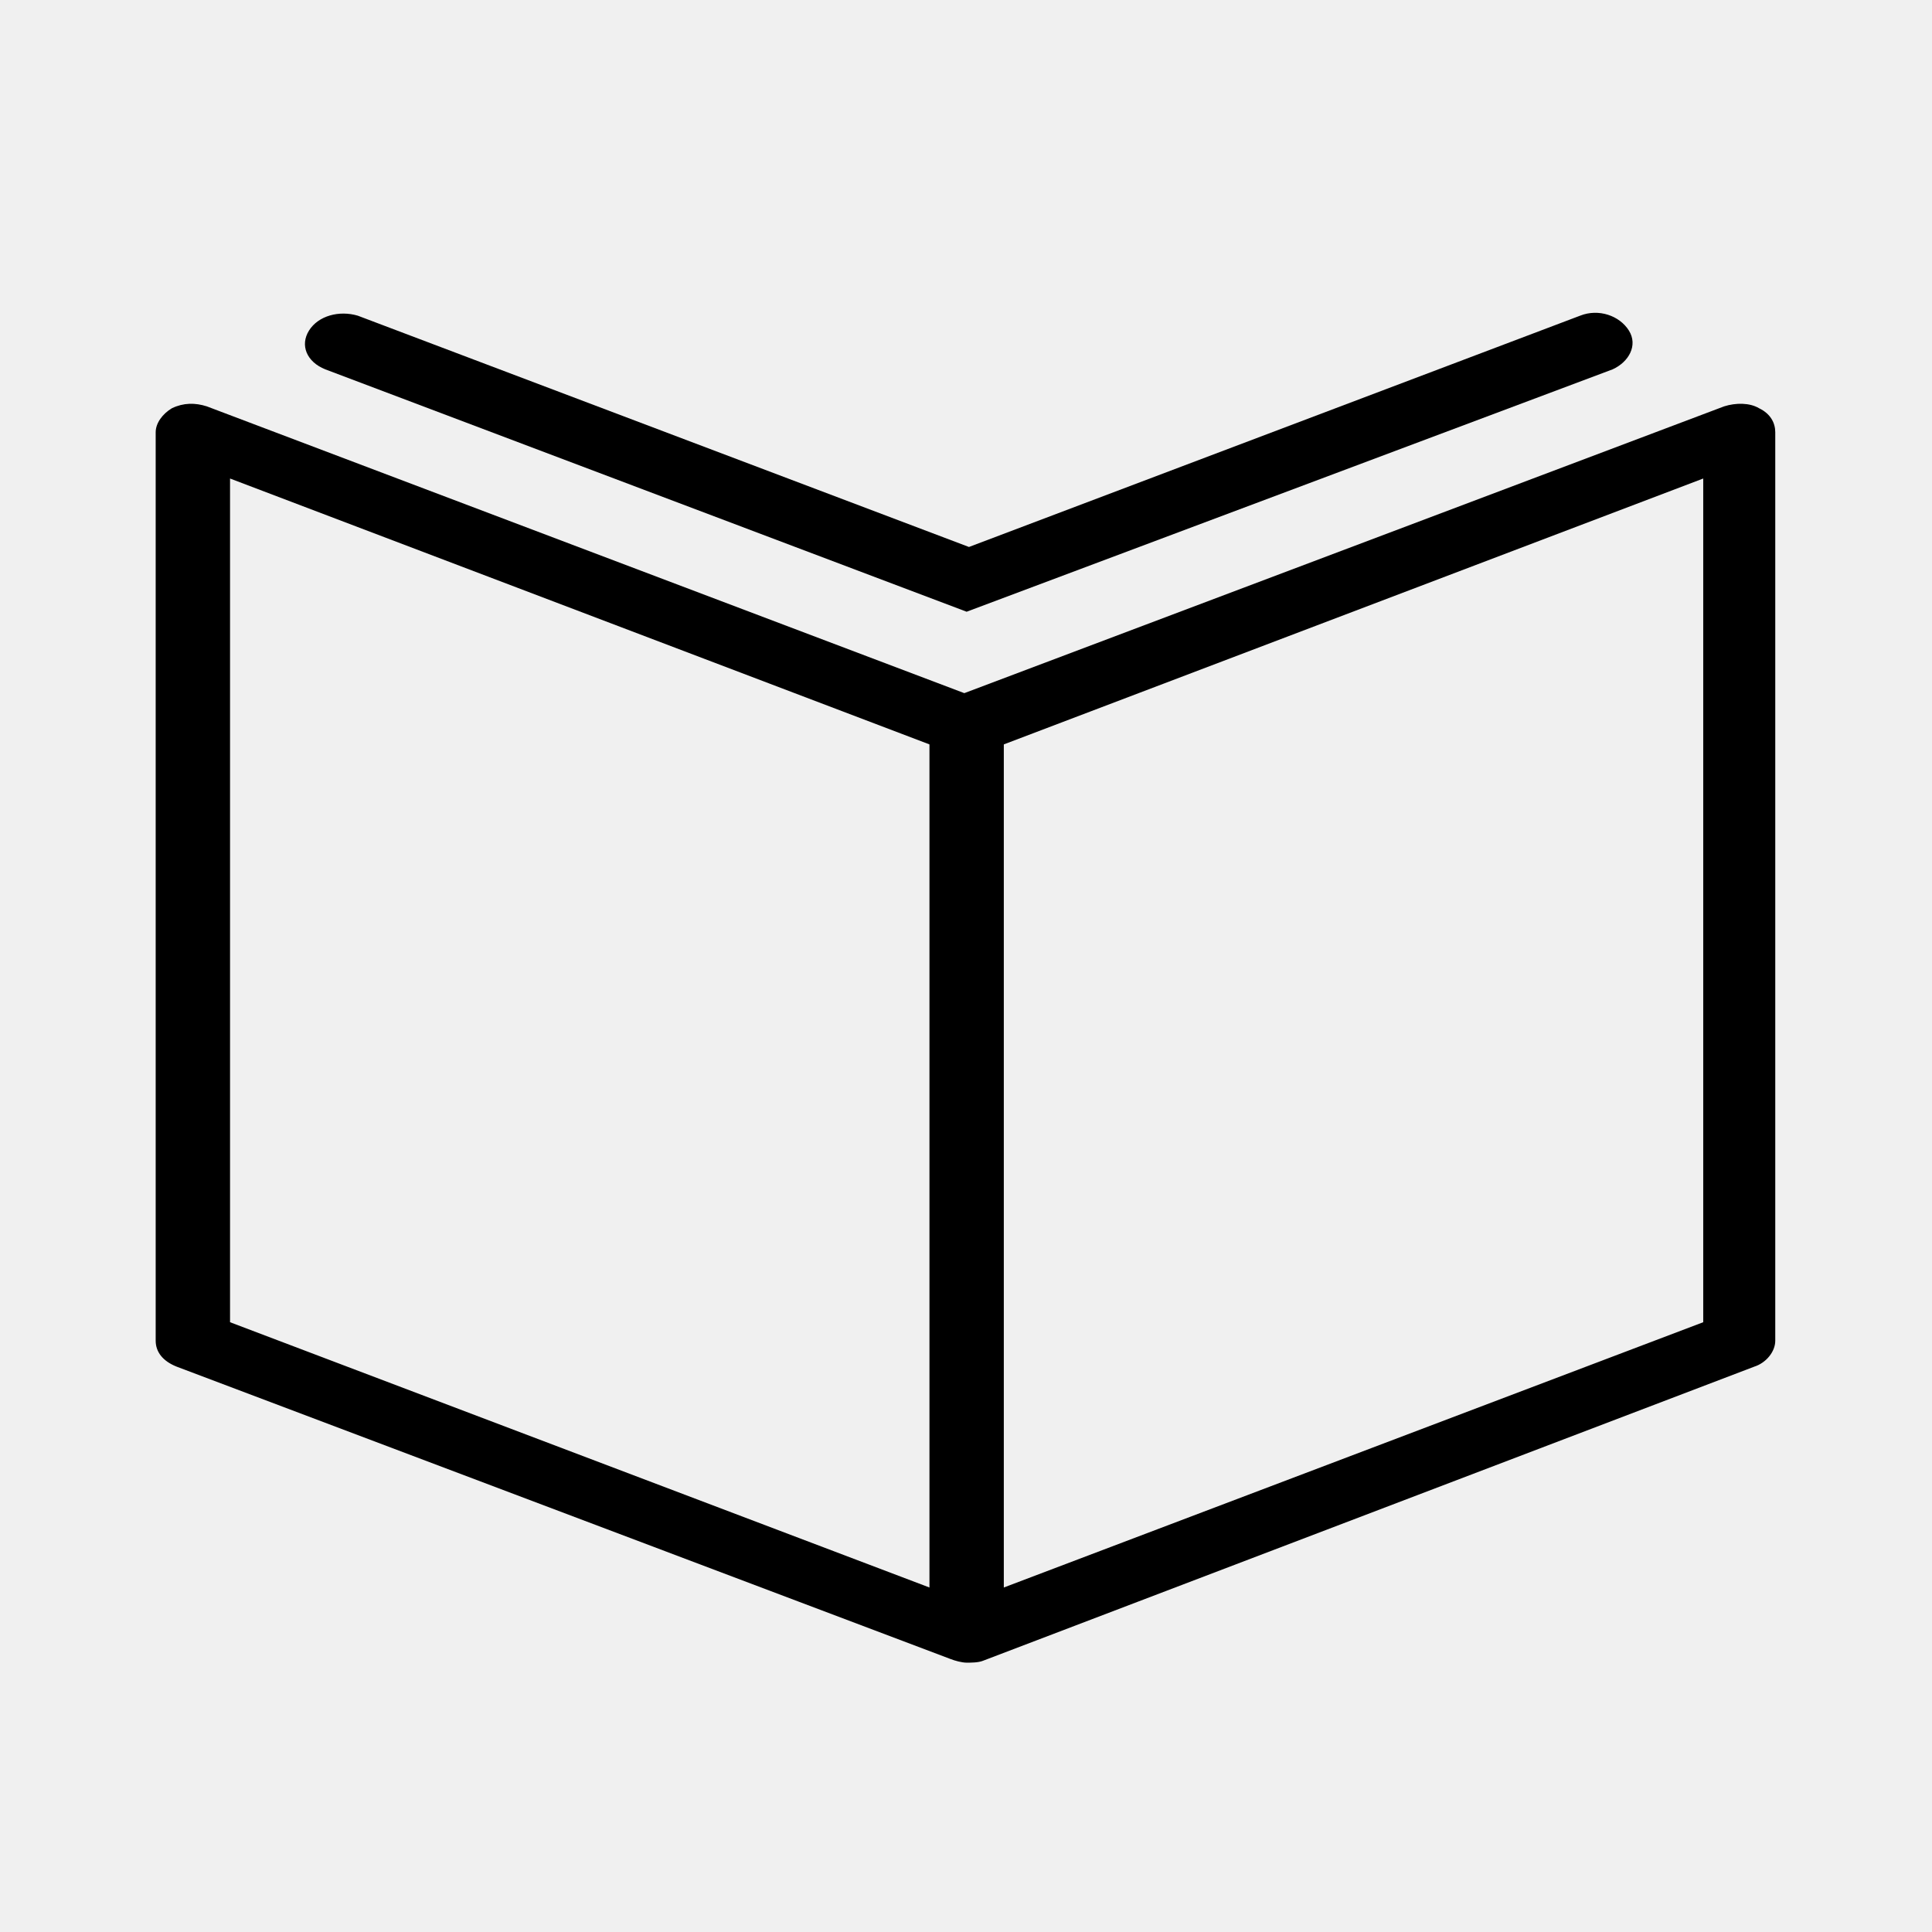
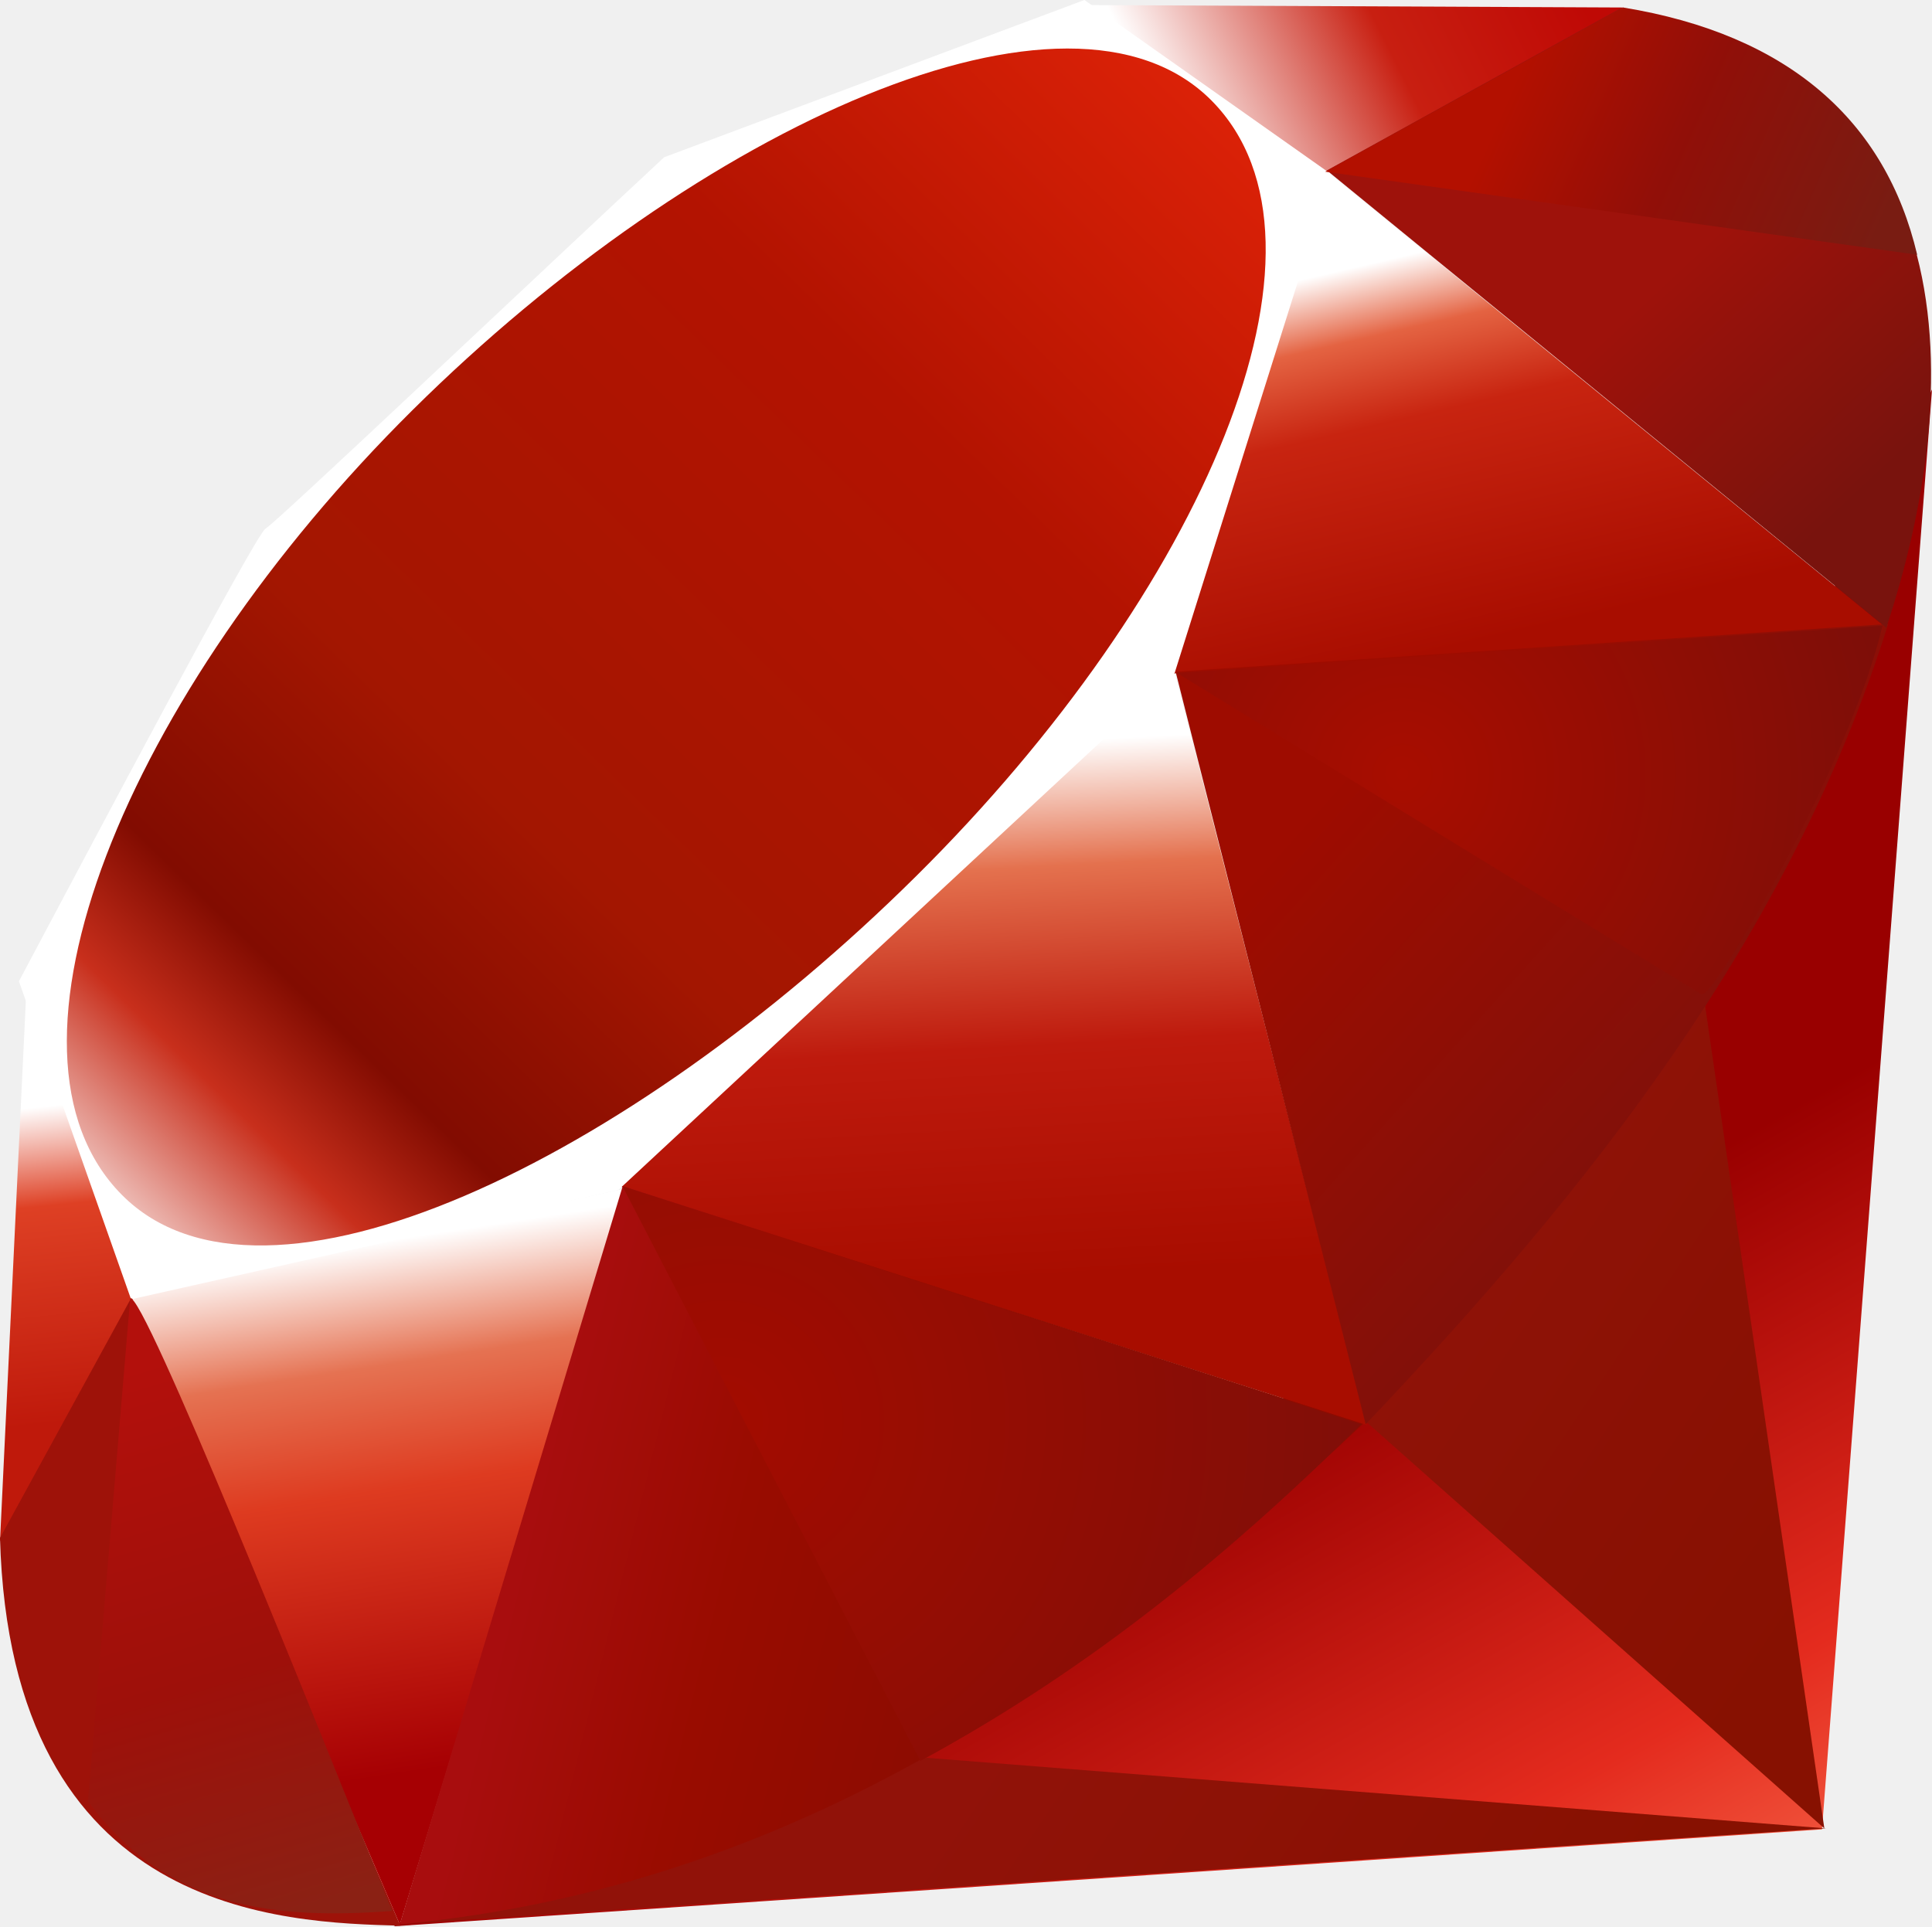
- <svg xmlns="http://www.w3.org/2000/svg" version="1.1" id="Layer_1" x="0px" y="0px" viewBox="0 0 566.9 566.9" style="enable-background:new 0 0 566.9 566.9;" xml:space="preserve">
-   <g id="layer1" transform="translate(-207.0472,-386.1811)">
-     <g id="g6001">
-       <g id="Expanded" transform="matrix(6.818182,0,0,5.429031,215.2291,390.3216)">
-         <g id="g4374">
-           <g id="g4376">
-             <path id="path4378" d="M40.4,89.1c-0.2,0-0.5-0.1-0.7-0.2L6.4,73.1c-0.6-0.3-0.9-0.8-0.9-1.4V22.6c0-0.5,0.3-1,0.7-1.3       c0.5-0.3,1-0.3,1.5-0.1l32.6,15.5L73,21.2c0.5-0.2,1.1-0.2,1.5,0.1c0.5,0.3,0.7,0.8,0.7,1.3v49.1c0,0.6-0.4,1.2-0.9,1.4       L41.1,89C40.9,89.1,40.6,89.1,40.4,89.1z M8.7,70.7l31.7,15.1l31.7-15.1V25.1l-31,14.8c-0.4,0.2-0.9,0.2-1.4,0l-31-14.8V70.7z" />
-           </g>
-           <g id="g4380">
-             <path id="path4382" d="M40.4,32.3L12.8,19.2c-0.8-0.4-1.1-1.3-0.7-2.1c0.4-0.8,1.3-1.1,2.1-0.8l26.3,12.5l26.3-12.5       c0.8-0.4,1.7,0,2.1,0.8c0.4,0.8,0,1.7-0.7,2.1L40.4,32.3z" />
-           </g>
-           <g id="g4384">
-             <rect id="rect4386" x="38.8" y="38.4" width="3.2" height="49.1" />
-           </g>
-         </g>
-       </g>
-     </g>
-   </g>
+ <svg xmlns="http://www.w3.org/2000/svg" xmlns:xlink="http://www.w3.org/1999/xlink" version="1.1" id="Layer_1" width="198.13" height="197.58" viewBox="0 0 198.13 197.58" overflow="visible" enable-background="new 0 0 198.13 197.58" xml:space="preserve">
+   <defs id="defs3489">
+     <linearGradient id="XMLID_17_-9" gradientUnits="userSpaceOnUse" x1="174.074" y1="215.549" x2="132.276" y2="141.753">
+       <stop offset="0" style="stop-color:#FB7655" id="stop3272-4" />
+       <stop offset="0" style="stop-color:#FB7655" id="stop3274-5" />
+       <stop offset="0.41" style="stop-color:#E42B1E" id="stop3276-1" />
+       <stop offset="0.99" style="stop-color:#990000" id="stop3278-0" />
+       <stop offset="1" style="stop-color:#990000" id="stop3280-3" />
+     </linearGradient>
+     <linearGradient id="XMLID_18_-7" gradientUnits="userSpaceOnUse" x1="194.895" y1="153.558" x2="141.028" y2="117.409">
+       <stop offset="0" style="stop-color:#871101" id="stop3285-8" />
+       <stop offset="0" style="stop-color:#871101" id="stop3287-8" />
+       <stop offset="0.99" style="stop-color:#911209" id="stop3289-6" />
+       <stop offset="1" style="stop-color:#911209" id="stop3291-0" />
+     </linearGradient>
+     <linearGradient id="XMLID_19_-4" gradientUnits="userSpaceOnUse" x1="151.795" y1="217.785" x2="97.93" y2="181.638">
+       <stop offset="0" style="stop-color:#871101" id="stop3296-6" />
+       <stop offset="0" style="stop-color:#871101" id="stop3298-7" />
+       <stop offset="0.99" style="stop-color:#911209" id="stop3300-6" />
+       <stop offset="1" style="stop-color:#911209" id="stop3302-0" />
+     </linearGradient>
+     <linearGradient id="XMLID_20_-9" gradientUnits="userSpaceOnUse" x1="38.696" y1="127.391" x2="47.047" y2="181.661">
+       <stop offset="0" style="stop-color:#FFFFFF" id="stop3307-7" />
+       <stop offset="0" style="stop-color:#FFFFFF" id="stop3309-5" />
+       <stop offset="0.23" style="stop-color:#E57252" id="stop3311-9" />
+       <stop offset="0.46" style="stop-color:#DE3B20" id="stop3313-7" />
+       <stop offset="0.99" style="stop-color:#A60003" id="stop3315-8" />
+       <stop offset="1" style="stop-color:#A60003" id="stop3317-5" />
+     </linearGradient>
+     <linearGradient id="XMLID_21_-3" gradientUnits="userSpaceOnUse" x1="96.133" y1="76.715" x2="99.21" y2="132.102">
+       <stop offset="0" style="stop-color:#FFFFFF" id="stop3322-3" />
+       <stop offset="0" style="stop-color:#FFFFFF" id="stop3324-8" />
+       <stop offset="0.23" style="stop-color:#E4714E" id="stop3326-3" />
+       <stop offset="0.56" style="stop-color:#BE1A0D" id="stop3328-7" />
+       <stop offset="0.99" style="stop-color:#A80D00" id="stop3330-9" />
+       <stop offset="1" style="stop-color:#A80D00" id="stop3332-3" />
+     </linearGradient>
+     <linearGradient id="XMLID_22_-7" gradientUnits="userSpaceOnUse" x1="147.103" y1="25.521" x2="156.314" y2="65.216">
+       <stop offset="0" style="stop-color:#FFFFFF" id="stop3337-8" />
+       <stop offset="0" style="stop-color:#FFFFFF" id="stop3339-7" />
+       <stop offset="0.18" style="stop-color:#E46342" id="stop3341-4" />
+       <stop offset="0.4" style="stop-color:#C82410" id="stop3343-1" />
+       <stop offset="0.99" style="stop-color:#A80D00" id="stop3345-9" />
+       <stop offset="1" style="stop-color:#A80D00" id="stop3347-0" />
+     </linearGradient>
+     <linearGradient id="XMLID_23_-9" gradientUnits="userSpaceOnUse" x1="118.976" y1="11.541" x2="158.669" y2="-8.305">
+       <stop offset="0" style="stop-color:#FFFFFF" id="stop3352-8" />
+       <stop offset="0" style="stop-color:#FFFFFF" id="stop3354-8" />
+       <stop offset="0.54" style="stop-color:#C81F11" id="stop3356-5" />
+       <stop offset="0.99" style="stop-color:#BF0905" id="stop3358-8" />
+       <stop offset="1" style="stop-color:#BF0905" id="stop3360-4" />
+     </linearGradient>
+     <linearGradient id="XMLID_24_-3" gradientUnits="userSpaceOnUse" x1="3.903" y1="113.555" x2="7.17" y2="146.263">
+       <stop offset="0" style="stop-color:#FFFFFF" id="stop3365-7" />
+       <stop offset="0" style="stop-color:#FFFFFF" id="stop3367-1" />
+       <stop offset="0.31" style="stop-color:#DE4024" id="stop3369-3" />
+       <stop offset="0.99" style="stop-color:#BF190B" id="stop3371-8" />
+       <stop offset="1" style="stop-color:#BF190B" id="stop3373-0" />
+     </linearGradient>
+     <linearGradient id="XMLID_25_-9" gradientUnits="userSpaceOnUse" x1="-18.556" y1="155.105" x2="135.015" y2="-2.809">
+       <stop offset="0" style="stop-color:#BD0012" id="stop3380-7" />
+       <stop offset="0" style="stop-color:#BD0012" id="stop3382-9" />
+       <stop offset="0.07" style="stop-color:#FFFFFF" id="stop3384-9" />
+       <stop offset="0.17" style="stop-color:#FFFFFF" id="stop3386-3" />
+       <stop offset="0.27" style="stop-color:#C82F1C" id="stop3388-2" />
+       <stop offset="0.33" style="stop-color:#820C01" id="stop3390-4" />
+       <stop offset="0.46" style="stop-color:#A31601" id="stop3392-3" />
+       <stop offset="0.72" style="stop-color:#B31301" id="stop3394-7" />
+       <stop offset="0.99" style="stop-color:#E82609" id="stop3396-1" />
+       <stop offset="1" style="stop-color:#E82609" id="stop3398-2" />
+     </linearGradient>
+     <linearGradient id="XMLID_26_-2" gradientUnits="userSpaceOnUse" x1="99.075" y1="171.033" x2="52.818" y2="159.617">
+       <stop offset="0" style="stop-color:#8C0C01" id="stop3403-0" />
+       <stop offset="0" style="stop-color:#8C0C01" id="stop3405-2" />
+       <stop offset="0.54" style="stop-color:#990C00" id="stop3407-1" />
+       <stop offset="0.99" style="stop-color:#A80D0E" id="stop3409-7" />
+       <stop offset="1" style="stop-color:#A80D0E" id="stop3411-5" />
+     </linearGradient>
+     <linearGradient id="XMLID_27_-1" gradientUnits="userSpaceOnUse" x1="178.526" y1="115.515" x2="137.433" y2="78.684">
+       <stop offset="0" style="stop-color:#7E110B" id="stop3416-7" />
+       <stop offset="0" style="stop-color:#7E110B" id="stop3418-4" />
+       <stop offset="0.99" style="stop-color:#9E0C00" id="stop3420-1" />
+       <stop offset="1" style="stop-color:#9E0C00" id="stop3422-7" />
+     </linearGradient>
+     <linearGradient id="XMLID_28_-1" gradientUnits="userSpaceOnUse" x1="193.624" y1="47.937" x2="173.154" y2="26.054">
+       <stop offset="0" style="stop-color:#79130D" id="stop3427-1" />
+       <stop offset="0" style="stop-color:#79130D" id="stop3429-1" />
+       <stop offset="0.99" style="stop-color:#9E120B" id="stop3431-7" />
+       <stop offset="1" style="stop-color:#9E120B" id="stop3433-0" />
+     </linearGradient>
+     <radialGradient id="XMLID_29_-4" cx="143.832" cy="79.388" r="50.358" gradientUnits="userSpaceOnUse">
+       <stop offset="0" style="stop-color:#A80D00" id="stop3440-0" />
+       <stop offset="0" style="stop-color:#A80D00" id="stop3442-8" />
+       <stop offset="0.99" style="stop-color:#7E0E08" id="stop3444-5" />
+       <stop offset="1" style="stop-color:#7E0E08" id="stop3446-1" />
+     </radialGradient>
+     <radialGradient id="XMLID_30_-6" cx="74.092" cy="145.751" r="66.944" gradientUnits="userSpaceOnUse">
+       <stop offset="0" style="stop-color:#A30C00" id="stop3451-6" />
+       <stop offset="0" style="stop-color:#A30C00" id="stop3453-2" />
+       <stop offset="0.99" style="stop-color:#800E08" id="stop3455-1" />
+       <stop offset="1" style="stop-color:#800E08" id="stop3457-9" />
+     </radialGradient>
+     <linearGradient id="XMLID_31_-6" gradientUnits="userSpaceOnUse" x1="26.67" y1="197.336" x2="9.989" y2="140.742">
+       <stop offset="0" style="stop-color:#8B2114" id="stop3462-4" />
+       <stop offset="0" style="stop-color:#8B2114" id="stop3464-8" />
+       <stop offset="0.43" style="stop-color:#9E100A" id="stop3466-0" />
+       <stop offset="0.99" style="stop-color:#B3100C" id="stop3468-8" />
+       <stop offset="1" style="stop-color:#B3100C" id="stop3470-1" />
+     </linearGradient>
+     <linearGradient id="XMLID_32_-0" gradientUnits="userSpaceOnUse" x1="154.641" y1="9.798" x2="192.039" y2="26.306">
+       <stop offset="0" style="stop-color:#B31000" id="stop3475-2" />
+       <stop offset="0" style="stop-color:#B31000" id="stop3477-2" />
+       <stop offset="0.44" style="stop-color:#910F08" id="stop3479-9" />
+       <stop offset="0.99" style="stop-color:#791C12" id="stop3481-7" />
+       <stop offset="1" style="stop-color:#791C12" id="stop3483-5" />
+     </linearGradient>
+     <linearGradient y2="141.753" x2="132.276" y1="215.549" x1="174.074" gradientUnits="userSpaceOnUse" id="linearGradient3448" xlink:href="#XMLID_17_-9" />
+   </defs>
+   <linearGradient id="XMLID_17_" gradientUnits="userSpaceOnUse" x1="174.074" y1="215.549" x2="132.276" y2="141.753">
+     <stop offset="0" style="stop-color:#FB7655" id="stop3272" />
+     <stop offset="0" style="stop-color:#FB7655" id="stop3274" />
+     <stop offset="0.41" style="stop-color:#E42B1E" id="stop3276" />
+     <stop offset="0.99" style="stop-color:#990000" id="stop3278" />
+     <stop offset="1" style="stop-color:#990000" id="stop3280" />
+   </linearGradient>
+   <linearGradient id="XMLID_18_" gradientUnits="userSpaceOnUse" x1="194.895" y1="153.558" x2="141.028" y2="117.409">
+     <stop offset="0" style="stop-color:#871101" id="stop3285" />
+     <stop offset="0" style="stop-color:#871101" id="stop3287" />
+     <stop offset="0.99" style="stop-color:#911209" id="stop3289" />
+     <stop offset="1" style="stop-color:#911209" id="stop3291" />
+   </linearGradient>
+   <linearGradient id="XMLID_19_" gradientUnits="userSpaceOnUse" x1="151.795" y1="217.785" x2="97.93" y2="181.638">
+     <stop offset="0" style="stop-color:#871101" id="stop3296" />
+     <stop offset="0" style="stop-color:#871101" id="stop3298" />
+     <stop offset="0.99" style="stop-color:#911209" id="stop3300" />
+     <stop offset="1" style="stop-color:#911209" id="stop3302" />
+   </linearGradient>
+   <linearGradient id="XMLID_20_" gradientUnits="userSpaceOnUse" x1="38.696" y1="127.391" x2="47.047" y2="181.661">
+     <stop offset="0" style="stop-color:#FFFFFF" id="stop3307" />
+     <stop offset="0" style="stop-color:#FFFFFF" id="stop3309" />
+     <stop offset="0.23" style="stop-color:#E57252" id="stop3311" />
+     <stop offset="0.46" style="stop-color:#DE3B20" id="stop3313" />
+     <stop offset="0.99" style="stop-color:#A60003" id="stop3315" />
+     <stop offset="1" style="stop-color:#A60003" id="stop3317" />
+   </linearGradient>
+   <linearGradient id="XMLID_21_" gradientUnits="userSpaceOnUse" x1="96.133" y1="76.715" x2="99.21" y2="132.102">
+     <stop offset="0" style="stop-color:#FFFFFF" id="stop3322" />
+     <stop offset="0" style="stop-color:#FFFFFF" id="stop3324" />
+     <stop offset="0.23" style="stop-color:#E4714E" id="stop3326" />
+     <stop offset="0.56" style="stop-color:#BE1A0D" id="stop3328" />
+     <stop offset="0.99" style="stop-color:#A80D00" id="stop3330" />
+     <stop offset="1" style="stop-color:#A80D00" id="stop3332" />
+   </linearGradient>
+   <linearGradient id="XMLID_22_" gradientUnits="userSpaceOnUse" x1="147.103" y1="25.521" x2="156.314" y2="65.216">
+     <stop offset="0" style="stop-color:#FFFFFF" id="stop3337" />
+     <stop offset="0" style="stop-color:#FFFFFF" id="stop3339" />
+     <stop offset="0.18" style="stop-color:#E46342" id="stop3341" />
+     <stop offset="0.4" style="stop-color:#C82410" id="stop3343" />
+     <stop offset="0.99" style="stop-color:#A80D00" id="stop3345" />
+     <stop offset="1" style="stop-color:#A80D00" id="stop3347" />
+   </linearGradient>
+   <linearGradient id="XMLID_23_" gradientUnits="userSpaceOnUse" x1="118.976" y1="11.541" x2="158.669" y2="-8.305">
+     <stop offset="0" style="stop-color:#FFFFFF" id="stop3352" />
+     <stop offset="0" style="stop-color:#FFFFFF" id="stop3354" />
+     <stop offset="0.54" style="stop-color:#C81F11" id="stop3356" />
+     <stop offset="0.99" style="stop-color:#BF0905" id="stop3358" />
+     <stop offset="1" style="stop-color:#BF0905" id="stop3360" />
+   </linearGradient>
+   <linearGradient id="XMLID_24_" gradientUnits="userSpaceOnUse" x1="3.903" y1="113.555" x2="7.17" y2="146.263">
+     <stop offset="0" style="stop-color:#FFFFFF" id="stop3365" />
+     <stop offset="0" style="stop-color:#FFFFFF" id="stop3367" />
+     <stop offset="0.31" style="stop-color:#DE4024" id="stop3369" />
+     <stop offset="0.99" style="stop-color:#BF190B" id="stop3371" />
+     <stop offset="1" style="stop-color:#BF190B" id="stop3373" />
+   </linearGradient>
+   <linearGradient id="XMLID_25_" gradientUnits="userSpaceOnUse" x1="-18.556" y1="155.105" x2="135.015" y2="-2.809">
+     <stop offset="0" style="stop-color:#BD0012" id="stop3380" />
+     <stop offset="0" style="stop-color:#BD0012" id="stop3382" />
+     <stop offset="0.07" style="stop-color:#FFFFFF" id="stop3384" />
+     <stop offset="0.17" style="stop-color:#FFFFFF" id="stop3386" />
+     <stop offset="0.27" style="stop-color:#C82F1C" id="stop3388" />
+     <stop offset="0.33" style="stop-color:#820C01" id="stop3390" />
+     <stop offset="0.46" style="stop-color:#A31601" id="stop3392" />
+     <stop offset="0.72" style="stop-color:#B31301" id="stop3394" />
+     <stop offset="0.99" style="stop-color:#E82609" id="stop3396" />
+     <stop offset="1" style="stop-color:#E82609" id="stop3398" />
+   </linearGradient>
+   <linearGradient id="XMLID_26_" gradientUnits="userSpaceOnUse" x1="99.075" y1="171.033" x2="52.818" y2="159.617">
+     <stop offset="0" style="stop-color:#8C0C01" id="stop3403" />
+     <stop offset="0" style="stop-color:#8C0C01" id="stop3405" />
+     <stop offset="0.54" style="stop-color:#990C00" id="stop3407" />
+     <stop offset="0.99" style="stop-color:#A80D0E" id="stop3409" />
+     <stop offset="1" style="stop-color:#A80D0E" id="stop3411" />
+   </linearGradient>
+   <linearGradient id="XMLID_27_" gradientUnits="userSpaceOnUse" x1="178.526" y1="115.515" x2="137.433" y2="78.684">
+     <stop offset="0" style="stop-color:#7E110B" id="stop3416" />
+     <stop offset="0" style="stop-color:#7E110B" id="stop3418" />
+     <stop offset="0.99" style="stop-color:#9E0C00" id="stop3420" />
+     <stop offset="1" style="stop-color:#9E0C00" id="stop3422" />
+   </linearGradient>
+   <linearGradient id="XMLID_28_" gradientUnits="userSpaceOnUse" x1="193.624" y1="47.937" x2="173.154" y2="26.054">
+     <stop offset="0" style="stop-color:#79130D" id="stop3427" />
+     <stop offset="0" style="stop-color:#79130D" id="stop3429" />
+     <stop offset="0.99" style="stop-color:#9E120B" id="stop3431" />
+     <stop offset="1" style="stop-color:#9E120B" id="stop3433" />
+   </linearGradient>
+   <radialGradient id="XMLID_29_" cx="143.832" cy="79.388" r="50.358" gradientUnits="userSpaceOnUse">
+     <stop offset="0" style="stop-color:#A80D00" id="stop3440" />
+     <stop offset="0" style="stop-color:#A80D00" id="stop3442" />
+     <stop offset="0.99" style="stop-color:#7E0E08" id="stop3444" />
+     <stop offset="1" style="stop-color:#7E0E08" id="stop3446" />
+   </radialGradient>
+   <radialGradient id="XMLID_30_" cx="74.092" cy="145.751" r="66.944" gradientUnits="userSpaceOnUse">
+     <stop offset="0" style="stop-color:#A30C00" id="stop3451" />
+     <stop offset="0" style="stop-color:#A30C00" id="stop3453" />
+     <stop offset="0.99" style="stop-color:#800E08" id="stop3455" />
+     <stop offset="1" style="stop-color:#800E08" id="stop3457" />
+   </radialGradient>
+   <linearGradient id="XMLID_31_" gradientUnits="userSpaceOnUse" x1="26.67" y1="197.336" x2="9.989" y2="140.742">
+     <stop offset="0" style="stop-color:#8B2114" id="stop3462" />
+     <stop offset="0" style="stop-color:#8B2114" id="stop3464" />
+     <stop offset="0.43" style="stop-color:#9E100A" id="stop3466" />
+     <stop offset="0.99" style="stop-color:#B3100C" id="stop3468" />
+     <stop offset="1" style="stop-color:#B3100C" id="stop3470" />
+   </linearGradient>
+   <linearGradient id="XMLID_32_" gradientUnits="userSpaceOnUse" x1="154.641" y1="9.798" x2="192.039" y2="26.306">
+     <stop offset="0" style="stop-color:#B31000" id="stop3475" />
+     <stop offset="0" style="stop-color:#B31000" id="stop3477" />
+     <stop offset="0.44" style="stop-color:#910F08" id="stop3479" />
+     <stop offset="0.99" style="stop-color:#791C12" id="stop3481" />
+     <stop offset="1" style="stop-color:#791C12" id="stop3483" />
+   </linearGradient>
+   <polygon style="fill:url(#linearGradient3448);fill-rule:evenodd" clip-rule="evenodd" points="153.5,130.41 40.38,197.58 186.849,187.641 198.13,39.95 " id="polygon3282" />
+   <polygon style="fill:url(#XMLID_18_-7);fill-rule:evenodd" clip-rule="evenodd" points="187.089,187.54 174.5,100.65 140.209,145.93 " id="polygon3293" />
+   <polygon style="fill:url(#XMLID_19_-4);fill-rule:evenodd" clip-rule="evenodd" points="187.259,187.54 95.03,180.3 40.87,197.391 " id="polygon3304" />
+   <polygon style="fill:url(#XMLID_20_-9);fill-rule:evenodd" clip-rule="evenodd" points="41,197.41 64.04,121.93 13.34,132.771 " id="polygon3319" />
+   <polygon style="fill:url(#XMLID_21_-3);fill-rule:evenodd" clip-rule="evenodd" points="140.2,146.18 119,63.14 58.33,120.01 " id="polygon3334" />
+   <polygon style="fill:url(#XMLID_22_-7);fill-rule:evenodd" clip-rule="evenodd" points="193.32,64.31 135.97,17.47 120,69.1 " id="polygon3349" />
+   <polygon style="fill:url(#XMLID_23_-9);fill-rule:evenodd" clip-rule="evenodd" points="166.5,0.77 132.77,19.41 111.49,0.52 " id="polygon3362" />
+   <polygon style="fill:url(#XMLID_24_-3);fill-rule:evenodd" clip-rule="evenodd" points="0,158.09 14.13,132.32 2.7,101.62 " id="polygon3375" />
+   <path style="fill:#ffffff;fill-rule:evenodd" clip-rule="evenodd" d="m 1.94,100.65 11.5,32.62 49.97,-11.211 57.05,-53.02 L 136.56,17.9 111.209,0 68.109,16.13 C 54.53,28.76 28.18,53.75 27.23,54.22 26.29,54.7 9.83,85.81 1.94,100.65 z" id="path3377" />
+   <path style="fill:url(#XMLID_25_-9);fill-rule:evenodd" clip-rule="evenodd" d="m 42.32,42.05 c 29.43,-29.18 67.37,-46.42 81.93,-31.73 14.551,14.69 -0.88,50.39 -30.31,79.56 -29.43,29.17 -66.9,47.36 -81.45,32.67 -14.56,-14.68 0.4,-51.33 29.83,-80.5 z" id="path3400" />
+   <path style="fill:url(#XMLID_26_-2);fill-rule:evenodd" clip-rule="evenodd" d="m 41,197.38 22.86,-75.72 75.92,24.39 C 112.33,171.79 81.8,193.55 41,197.38 z" id="path3413" />
+   <path style="fill:url(#XMLID_27_-1);fill-rule:evenodd" clip-rule="evenodd" d="m 120.56,68.89 19.49,77.2 C 162.98,121.98 183.56,96.06 193.639,64 l -73.079,4.89 z" id="path3424" />
+   <path style="fill:url(#XMLID_28_-1);fill-rule:evenodd" clip-rule="evenodd" d="m 193.44,64.39 c 7.8,-23.54 9.6,-57.31 -27.181,-63.58 l -30.18,16.67 57.361,46.91 z" id="path3435" />
+   <path style="fill:#9e1209;fill-rule:evenodd" clip-rule="evenodd" d="m 0,157.75 c 1.08,38.851 29.11,39.43 41.05,39.771 L 13.47,133.11 0,157.75 z" id="path3437" />
+   <path style="fill:url(#XMLID_29_-4);fill-rule:evenodd" clip-rule="evenodd" d="m 120.669,69.01 c 17.62,10.83 53.131,32.58 53.851,32.98 1.119,0.63 15.31,-23.93 18.53,-37.81 l -72.381,4.83 z" id="path3448" />
+   <path style="fill:url(#XMLID_30_-6);fill-rule:evenodd" clip-rule="evenodd" d="m 63.83,121.66 30.56,58.96 c 18.07,-9.8 32.22,-21.74 45.18,-34.53 L 63.83,121.66 z" id="path3459" />
+   <path style="fill:url(#XMLID_31_-6);fill-rule:evenodd" clip-rule="evenodd" d="m 13.35,133.19 -4.33,51.56 c 8.17,11.16 19.41,12.13 31.2,11.26 -8.53,-21.23 -25.57,-63.68 -26.87,-62.82 z" id="path3472" />
+   <path style="fill:url(#XMLID_32_-0);fill-rule:evenodd" clip-rule="evenodd" d="m 135.9,17.61 60.71,8.52 C 193.37,12.4 183.42,3.54 166.46,0.77 L 135.9,17.61 z" id="path3485" />
</svg>
